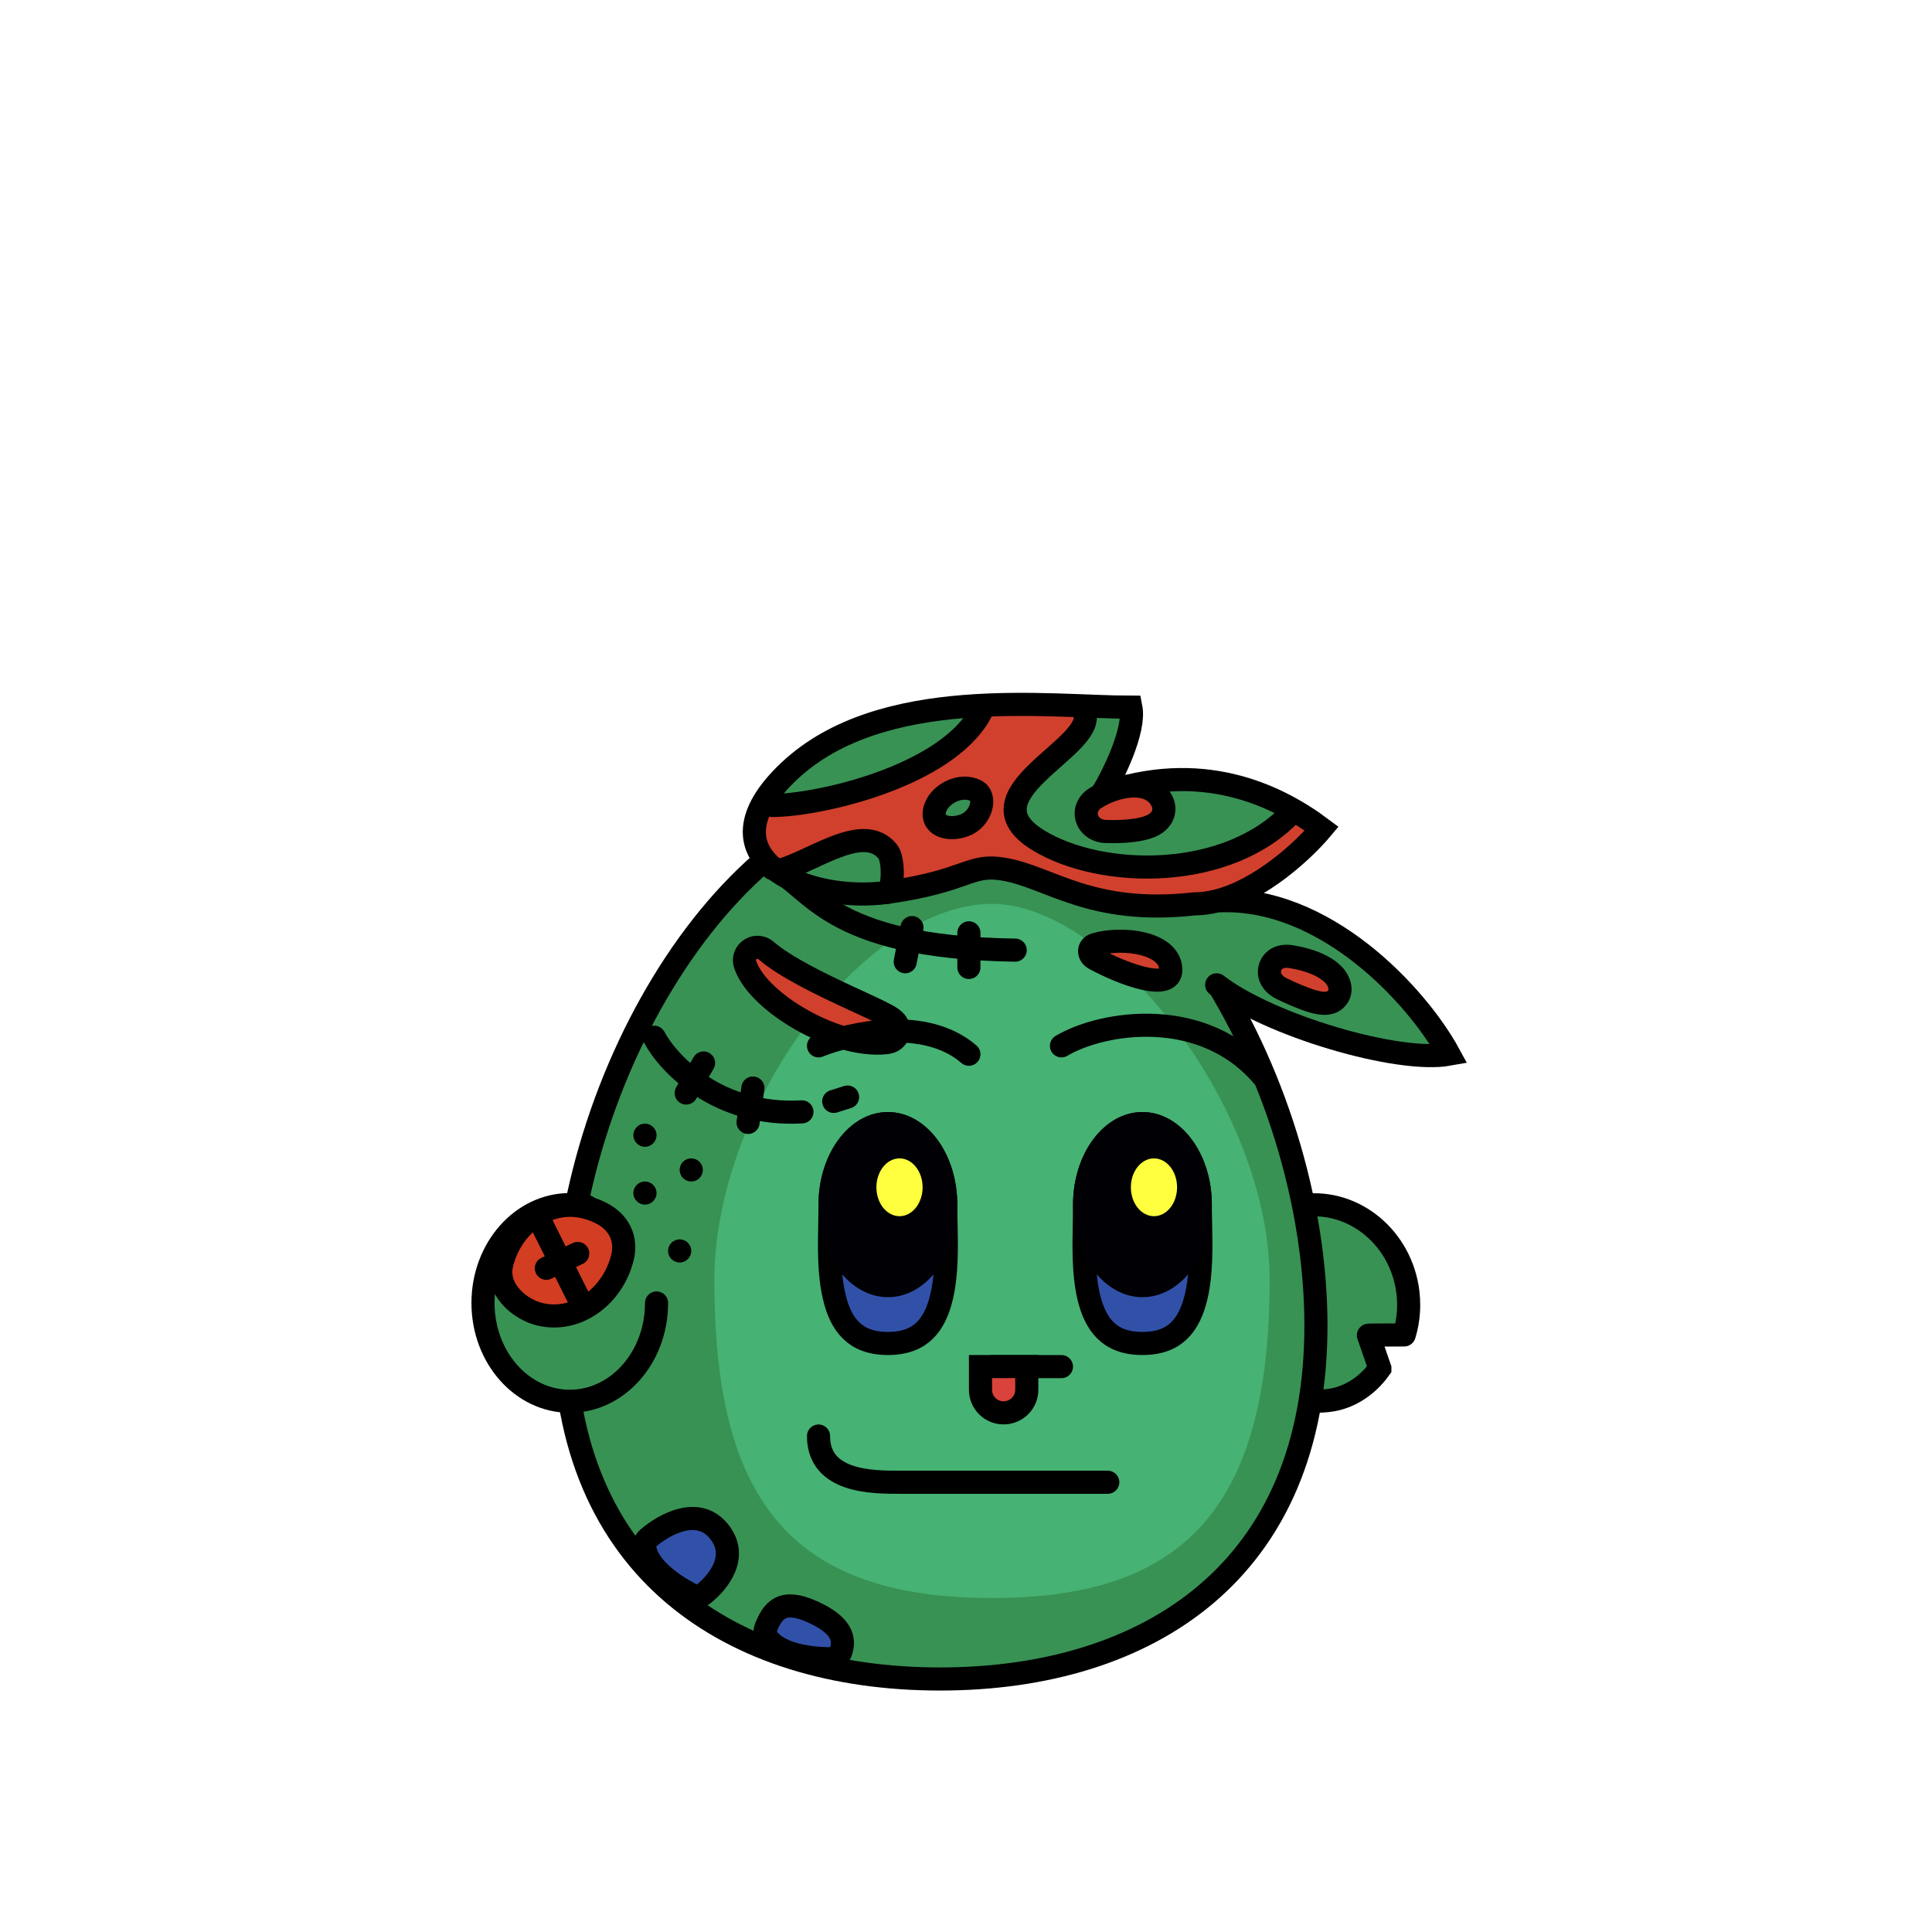
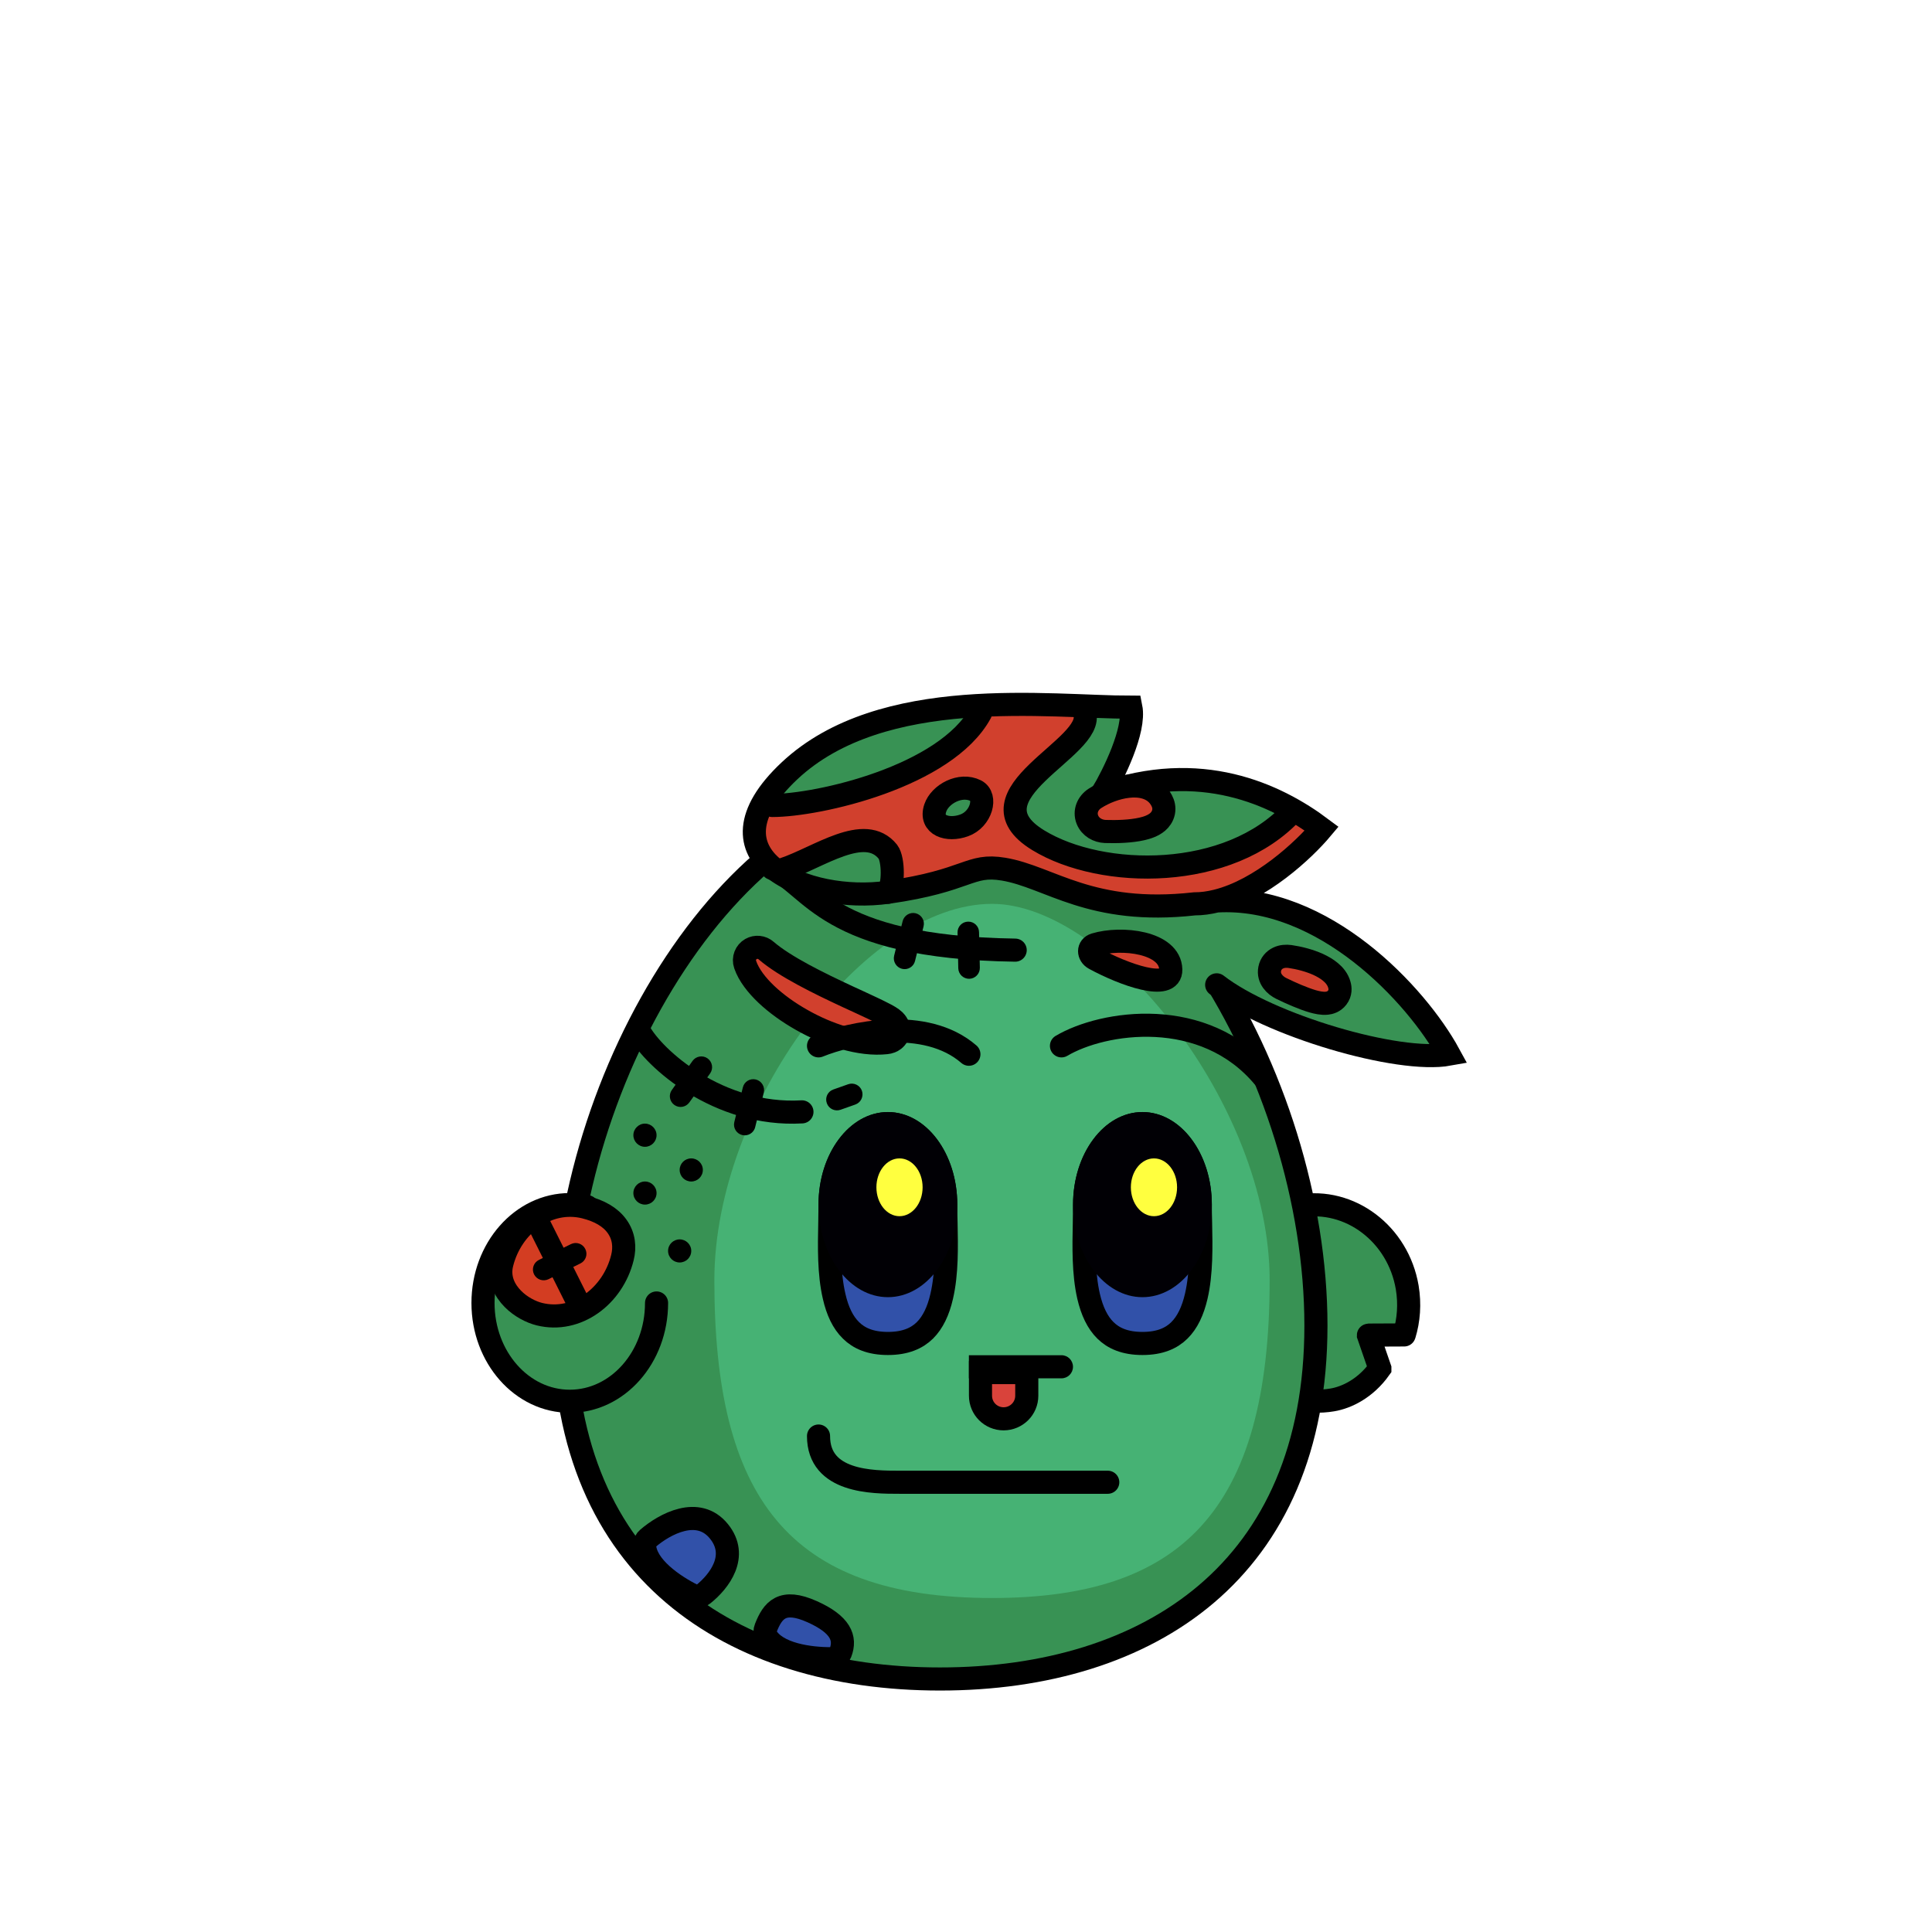
<svg xmlns="http://www.w3.org/2000/svg" width="100%" height="100%" viewBox="0 0 24 24" fill="none">
  <g id="body-dead">
    <g id="ear_left-damaged">
      <path id="Ellipse 26" d="M15.214 16.379C15.327 17.044 15.926 17.497 16.552 17.39C16.788 17.35 16.995 17.236 17.154 17.073C16.967 16.739 17.083 16.581 17.444 16.583C17.5 16.399 17.516 16.198 17.481 15.993C17.368 15.328 16.769 14.875 16.143 14.982C15.517 15.088 15.101 15.713 15.214 16.379Z" fill="#389254" />
      <path id="Ellipse 27" d="M15.214 16.379C15.327 17.044 15.926 17.497 16.552 17.39C16.73 17.36 16.965 17.247 17.141 16.999C17.141 16.999 17.141 16.998 17.141 16.998L16.999 16.587C16.999 16.587 16.999 16.585 17 16.585L17.443 16.583C17.444 16.583 17.444 16.582 17.444 16.582C17.5 16.399 17.515 16.198 17.481 15.993C17.368 15.328 16.769 14.875 16.143 14.982C16.065 14.995 15.991 15.016 15.92 15.044" stroke="black" stroke-width="0.287" stroke-linecap="round" />
    </g>
-     <path id="Ellipse 14" d="M16.347 16.467C16.347 17.999 15.822 19.09 14.988 19.8C14.15 20.513 12.983 20.857 11.677 20.857C10.37 20.857 9.204 20.513 8.366 19.8C7.531 19.09 7.006 17.999 7.006 16.467C7.006 14.929 7.536 13.252 8.392 11.961C9.251 10.666 10.416 9.791 11.677 9.791C12.937 9.791 14.102 10.666 14.961 11.961C15.818 13.252 16.347 14.929 16.347 16.467Z" fill="#389254" stroke="black" stroke-width="0.287" />
-     <path id="Ellipse 22" d="M15.772 15.905C15.772 18.791 14.648 19.851 12.323 19.851C9.774 19.851 8.874 18.578 8.874 15.905C8.874 13.725 10.742 11.228 12.323 11.228C13.761 11.228 15.772 13.725 15.772 15.905Z" fill="#46B274" />
+     <path id="base" d="M16.347 16.467C16.347 17.999 15.822 19.09 14.988 19.8C14.15 20.513 12.983 20.857 11.677 20.857C10.37 20.857 9.204 20.513 8.366 19.8C7.531 19.09 7.006 17.999 7.006 16.467C7.006 14.929 7.536 13.252 8.392 11.961C9.251 10.666 10.416 9.791 11.677 9.791C12.937 9.791 14.102 10.666 14.961 11.961C15.818 13.252 16.347 14.929 16.347 16.467Z" fill="#389254" stroke="black" stroke-width="0.287" />
+     <path id="shine" d="M15.772 15.905C15.772 18.791 14.648 19.851 12.323 19.851C9.774 19.851 8.874 18.578 8.874 15.905C8.874 13.725 10.742 11.228 12.323 11.228C13.761 11.228 15.772 13.725 15.772 15.905Z" fill="#46B274" />
    <g id="ear_right-damaged">
-       <g id="Group 233">
+       <g id="ear">
        <ellipse id="Ellipse 26_2" cx="7.078" cy="16.186" rx="1.078" ry="1.222" fill="#389254" />
        <path id="Ellipse 27_2" d="M8.156 16.186C8.156 16.861 7.673 17.407 7.078 17.407C6.483 17.407 6 16.861 6 16.186C6 15.511 6.483 14.964 7.078 14.964C7.152 14.964 7.224 14.973 7.293 14.989" stroke="black" stroke-width="0.287" stroke-linecap="round" />
      </g>
-       <path id="Ellipse 28" d="M6.701 16.325C7.164 16.439 7.614 16.102 7.732 15.622C7.764 15.494 7.752 15.356 7.666 15.235C7.583 15.118 7.445 15.04 7.265 14.995C6.801 14.881 6.352 15.217 6.234 15.698C6.188 15.882 6.271 16.034 6.37 16.134C6.467 16.233 6.596 16.299 6.701 16.325Z" fill="#D33D22" stroke="black" stroke-width="0.287" />
-       <path id="Line 3" d="M6.787 15.755L7.177 15.571" stroke="black" stroke-width="0.287" stroke-linecap="round" />
-       <path id="Line 7" d="M6.647 15.044L7.222 16.194" stroke="black" stroke-width="0.287" />
+       <g id="damage">
+         <path id="Ellipse 28" d="M6.701 16.325C7.164 16.439 7.614 16.102 7.732 15.622C7.764 15.494 7.752 15.355 7.666 15.235C7.583 15.118 7.445 15.04 7.265 14.995C6.801 14.881 6.352 15.217 6.234 15.698C6.188 15.882 6.271 16.034 6.37 16.134C6.467 16.233 6.596 16.299 6.701 16.325Z" fill="#D33D22" stroke="black" stroke-width="0.287" />
+         <path id="Rectangle 4885" d="M6.503 15.146L6.76 15.018L7.339 16.174L7.082 16.303L6.503 15.146Z" fill="black" />
+         <path id="Rectangle 4886" d="M7.092 15.455C7.159 15.422 7.239 15.45 7.271 15.516V15.516C7.304 15.582 7.277 15.662 7.21 15.695L6.813 15.891C6.747 15.923 6.667 15.896 6.634 15.83V15.83C6.601 15.763 6.629 15.683 6.695 15.651L7.092 15.455Z" fill="black" />
+       </g>
    </g>
    <g id="face-stitches">
      <g id="Group 230">
-         <path id="Vector 1" d="M8.127 12.885C8.306 13.219 8.923 13.872 9.962 13.812" stroke="black" stroke-width="0.287" stroke-linecap="round" />
-         <line id="Line 5" x1="8.74" y1="13.205" x2="8.524" y2="13.578" stroke="black" stroke-width="0.287" stroke-linecap="round" />
-         <line id="Line 6" x1="9.353" y1="13.516" x2="9.293" y2="13.943" stroke="black" stroke-width="0.287" stroke-linecap="round" />
-         <path id="Line 7_2" d="M10.529 13.628L10.357 13.682" stroke="black" stroke-width="0.287" stroke-linecap="round" />
+         <path id="Vector 1" d="M7.94 12.811C8.119 13.145 8.923 13.872 9.962 13.812" stroke="black" stroke-width="0.287" stroke-linecap="round" />
+         <path id="Rectangle 4886_2" d="M8.603 13.179C8.646 13.119 8.73 13.105 8.79 13.148V13.148C8.85 13.191 8.864 13.275 8.821 13.335L8.563 13.695C8.52 13.755 8.437 13.769 8.377 13.726V13.726C8.317 13.683 8.303 13.6 8.346 13.54L8.603 13.179Z" fill="black" />
+         <path id="Rectangle 4887" d="M9.228 13.508C9.245 13.436 9.318 13.392 9.39 13.41V13.41C9.461 13.428 9.505 13.5 9.488 13.572L9.381 14.002C9.364 14.074 9.291 14.117 9.22 14.1V14.1C9.148 14.082 9.104 14.01 9.122 13.938L9.228 13.508Z" fill="black" />
+         <path id="Rectangle 4888" d="M10.536 13.469C10.605 13.444 10.682 13.48 10.707 13.55V13.55C10.731 13.62 10.695 13.696 10.625 13.721L10.441 13.786C10.372 13.81 10.295 13.774 10.271 13.704V13.704C10.246 13.635 10.282 13.558 10.352 13.534L10.536 13.469Z" fill="black" />
      </g>
      <g id="Group 231">
        <path id="Vector 1_2" d="M9.593 10.787C10.088 10.99 10.239 11.769 12.611 11.803" stroke="black" stroke-width="0.287" stroke-linecap="round" />
-         <path id="Line 5_2" d="M11.329 11.523L11.245 11.947" stroke="black" stroke-width="0.287" stroke-linecap="round" />
-         <path id="Line 6_2" d="M12.036 11.588L12.036 12.018" stroke="black" stroke-width="0.287" stroke-linecap="round" />
+         <path id="Rectangle 4888_2" d="M11.895 11.585C11.893 11.511 11.952 11.45 12.026 11.449V11.449C12.1 11.447 12.161 11.506 12.162 11.579L12.172 12.022C12.173 12.096 12.115 12.157 12.041 12.159V12.159C11.967 12.16 11.906 12.102 11.904 12.028L11.895 11.585Z" fill="black" />
+         <path id="Rectangle 4887_2" d="M11.213 11.443C11.231 11.371 11.304 11.328 11.375 11.345V11.345C11.447 11.363 11.491 11.435 11.473 11.507L11.367 11.937C11.35 12.009 11.277 12.053 11.205 12.035V12.035C11.134 12.017 11.09 11.945 11.107 11.873L11.213 11.443Z" fill="black" />
      </g>
    </g>
    <g id="face-spots">
      <path id="Vector 18" d="M10.089 20.021C9.716 19.854 9.599 20.002 9.512 20.226C9.5 20.256 9.499 20.291 9.515 20.32C9.642 20.552 10.065 20.607 10.327 20.605C10.376 20.605 10.422 20.577 10.44 20.532C10.511 20.349 10.442 20.179 10.089 20.021Z" fill="#3151A9" stroke="black" stroke-width="0.287" stroke-linecap="round" />
      <path id="Vector 19" d="M8.931 19.023C8.673 18.704 8.256 18.931 8.047 19.111C8.022 19.132 8.006 19.162 8.007 19.195C8.016 19.46 8.368 19.699 8.603 19.816C8.647 19.838 8.7 19.834 8.738 19.803C8.935 19.645 9.179 19.329 8.931 19.023Z" fill="#3151A9" stroke="black" stroke-width="0.287" stroke-linecap="round" />
    </g>
    <g id="face-damaged">
-       <path id="Vector 5" d="M9.518 11.809C9.748 12.008 10.175 12.216 10.538 12.385C10.58 12.404 10.62 12.423 10.66 12.441C10.787 12.5 10.9 12.552 10.978 12.593C11.024 12.616 11.078 12.646 11.111 12.678C11.12 12.687 11.137 12.705 11.149 12.73C11.162 12.758 11.176 12.809 11.149 12.863C11.125 12.911 11.085 12.932 11.066 12.939C11.045 12.947 11.025 12.951 11.013 12.952C10.683 12.989 10.284 12.854 9.961 12.671C9.796 12.578 9.644 12.469 9.522 12.354C9.403 12.242 9.302 12.114 9.257 11.983C9.23 11.906 9.264 11.826 9.329 11.789C9.389 11.755 9.465 11.762 9.518 11.809Z" fill="#D1402D" stroke="black" stroke-width="0.287" stroke-linecap="round" />
+       <path id="Vector 5" d="M9.518 11.809C9.748 12.008 10.175 12.216 10.538 12.385C10.58 12.404 10.62 12.423 10.66 12.441C10.787 12.5 10.9 12.552 10.978 12.593C11.024 12.616 11.078 12.646 11.111 12.678C11.12 12.687 11.137 12.705 11.149 12.73C11.162 12.758 11.176 12.809 11.149 12.863C11.125 12.911 11.085 12.932 11.066 12.939C11.045 12.947 11.025 12.951 11.013 12.952C10.683 12.989 10.284 12.854 9.961 12.671C9.796 12.578 9.644 12.469 9.522 12.354C9.403 12.241 9.302 12.114 9.257 11.983C9.23 11.906 9.264 11.826 9.329 11.789C9.389 11.755 9.465 11.762 9.518 11.809Z" fill="#D1402D" stroke="black" stroke-width="0.287" stroke-linecap="round" />
      <path id="Vector 7" d="M14.544 12.044C14.551 12.321 13.957 12.105 13.597 11.909C13.515 11.865 13.513 11.761 13.602 11.734C13.931 11.634 14.535 11.702 14.544 12.044Z" fill="#D1402D" stroke="black" stroke-width="0.287" stroke-linecap="round" />
    </g>
  </g>
  <g id="mouth-smile">
    <path id="Line 1" d="M13.761 18.413H11.174C10.838 18.413 10.168 18.413 10.168 17.839" stroke="black" stroke-width="0.287" stroke-linecap="round" />
  </g>
  <g class="eyes scared">
    <g id="Group 243">
      <path id="Ellipse 21" d="M14.91 14.964C14.91 15.037 14.912 15.114 14.914 15.194C14.92 15.486 14.927 15.817 14.86 16.104C14.818 16.284 14.751 16.428 14.65 16.527C14.553 16.623 14.411 16.689 14.192 16.689C13.972 16.689 13.831 16.623 13.733 16.527C13.632 16.428 13.565 16.284 13.523 16.104C13.457 15.817 13.464 15.486 13.47 15.194C13.471 15.114 13.473 15.037 13.473 14.964C13.473 14.675 13.561 14.419 13.697 14.238C13.832 14.057 14.009 13.958 14.192 13.958C14.374 13.958 14.551 14.057 14.686 14.238C14.822 14.419 14.91 14.675 14.91 14.964Z" fill="#3151A9" stroke="black" stroke-width="0.287" />
      <ellipse id="Ellipse 16" cx="14.192" cy="14.964" rx="0.862" ry="1.15" fill="#010005" />
      <ellipse id="Ellipse 18" cx="14.335" cy="14.749" rx="0.287" ry="0.359" fill="#FFFF3F" />
    </g>
    <g id="Group 244">
      <path id="Ellipse 20" d="M11.748 14.964C11.748 15.037 11.75 15.114 11.752 15.194C11.758 15.486 11.765 15.817 11.698 16.104C11.657 16.284 11.589 16.428 11.489 16.527C11.391 16.623 11.249 16.689 11.03 16.689C10.811 16.689 10.669 16.623 10.572 16.527C10.47 16.428 10.403 16.284 10.362 16.104C10.295 15.817 10.302 15.486 10.308 15.194C10.31 15.114 10.311 15.037 10.311 14.964C10.311 14.675 10.399 14.419 10.535 14.238C10.671 14.057 10.847 13.958 11.03 13.958C11.213 13.958 11.389 14.057 11.525 14.238C11.66 14.419 11.748 14.675 11.748 14.964Z" fill="#3151A9" stroke="black" stroke-width="0.287" />
      <ellipse id="Ellipse 17" cx="11.03" cy="14.964" rx="0.862" ry="1.15" fill="#010005" />
      <ellipse id="Ellipse 19" cx="11.174" cy="14.749" rx="0.287" ry="0.359" fill="#FFFF3F" />
    </g>
    <g id="eyebrows">
      <path id="Vector 3" d="M13.186 12.992C13.7 12.687 14.958 12.491 15.701 13.384" stroke="black" stroke-width="0.287" stroke-linecap="round" />
      <path id="Vector 4" d="M10.168 12.992C10.565 12.831 11.495 12.626 12.036 13.096" stroke="black" stroke-width="0.287" stroke-linecap="round" />
    </g>
  </g>
  <g class="nose nosebleed">
-     <line id="Line 2" x1="0.144" y1="-0.144" x2="1.006" y2="-0.144" transform="matrix(1 0 0 -1 12.1796 16.8327)" stroke="black" stroke-width="0.287" stroke-linecap="round" />
-     <path id="Rectangle 4877" d="M12.611 16.976H12.755V17.12V17.264C12.755 17.423 12.626 17.551 12.467 17.551C12.308 17.551 12.18 17.423 12.18 17.264V17.12V16.976H12.323H12.611Z" fill="#D9433B" stroke="black" stroke-width="0.287" />
+     <path id="Rectangle 4877" d="M12.611 17.051H12.755V17.194V17.338C12.755 17.497 12.626 17.625 12.467 17.625C12.308 17.625 12.18 17.497 12.18 17.338V17.194V17.051H12.323H12.611Z" fill="#D9433B" stroke="black" stroke-width="0.287" />
+     <path id="Rectangle 4889" d="M12.036 16.835H13.186C13.265 16.835 13.329 16.899 13.329 16.979V16.979C13.329 17.058 13.265 17.122 13.186 17.122H12.036V16.835Z" fill="black" />
  </g>
  <g class="hair side-cut">
    <path id="Vector 9" d="M14.838 11.228C14.931 11.209 15.023 11.198 15.114 11.192C16.439 11.114 17.597 12.357 18 13.096C17.499 13.187 15.877 12.664 15.054 12.234C15.054 12.521 14.783 12.746 14.767 12.162C14.874 12.008 14.611 11.621 13.976 11.372L14.838 11.228Z" fill="#389254" />
    <path id="Vector 8" d="M14.838 11.228C14.931 11.209 15.023 11.198 15.114 11.192C15.664 11.056 16.196 10.56 16.419 10.294C15.844 9.863 14.91 9.431 13.689 9.863C13.832 9.623 14.105 9.072 14.048 8.785C13.042 8.785 10.958 8.497 9.808 9.575C8.659 10.653 10.024 11.228 11.03 11.084C12.036 10.941 12.036 10.725 12.467 10.797C13.042 10.893 13.545 11.372 14.838 11.228Z" fill="#389254" />
    <path id="Vector 14" d="M9.593 10.006C10.15 10.006 11.65 9.669 12.136 8.93C12.165 8.886 12.212 8.857 12.265 8.857H13.473C13.617 9.288 11.964 9.867 12.898 10.438C13.689 10.921 15.27 10.941 16.06 10.078L16.419 10.294L15.988 10.725L15.485 11.084L14.767 11.228H13.832L12.97 10.941L12.323 10.725L11.102 11.084C11.274 10.969 11.174 10.749 11.102 10.653C10.814 10.294 10.168 10.653 9.737 10.797L9.449 10.653L9.377 10.222L9.593 10.006Z" fill="#D1402D" />
    <path id="Vector 17" d="M15.114 12.234C15.761 12.737 17.368 13.211 18 13.096C17.597 12.357 16.439 11.114 15.114 11.192M15.114 11.192C15.664 11.056 16.196 10.56 16.419 10.294C15.844 9.863 14.91 9.431 13.689 9.863C13.832 9.623 14.105 9.072 14.048 8.785C13.042 8.785 10.958 8.497 9.808 9.575C8.659 10.653 10.024 11.228 11.03 11.084C12.036 10.941 12.036 10.725 12.467 10.797C13.042 10.893 13.545 11.372 14.838 11.228C14.93 11.228 15.022 11.215 15.114 11.192Z" stroke="black" stroke-width="0.287" stroke-linecap="round" />
    <path id="Vector 12" d="M15.915 12.278C16.041 12.34 16.189 12.404 16.304 12.438C16.357 12.453 16.424 12.469 16.484 12.462C16.513 12.459 16.571 12.446 16.611 12.393C16.656 12.335 16.649 12.271 16.638 12.234C16.619 12.164 16.573 12.111 16.528 12.074C16.483 12.036 16.428 12.005 16.374 11.98C16.265 11.931 16.136 11.898 16.024 11.882C15.978 11.876 15.926 11.878 15.878 11.901C15.827 11.925 15.785 11.972 15.773 12.036C15.749 12.158 15.843 12.243 15.915 12.278Z" fill="#D1402D" stroke="black" stroke-width="0.287" stroke-linecap="round" />
    <path id="Vector 11" d="M13.73 10.329C13.874 10.334 14.05 10.328 14.185 10.297C14.248 10.283 14.325 10.258 14.381 10.21C14.412 10.183 14.442 10.144 14.454 10.089C14.465 10.034 14.452 9.984 14.43 9.943C14.339 9.771 14.147 9.752 14.013 9.768C13.868 9.784 13.716 9.844 13.603 9.917C13.515 9.973 13.467 10.078 13.508 10.182C13.546 10.276 13.638 10.325 13.73 10.329Z" fill="#D1402D" stroke="black" stroke-width="0.287" stroke-linecap="round" />
    <path id="Vector 15" d="M9.593 10.006C10.168 10.006 11.748 9.647 12.18 8.857M9.737 10.797C10.168 10.653 10.742 10.222 11.03 10.581C11.102 10.677 11.102 11.012 11.03 11.084M16.06 10.078C15.27 10.941 13.689 10.921 12.898 10.438C11.964 9.867 13.617 9.288 13.473 8.857" stroke="black" stroke-width="0.287" stroke-linecap="round" />
-     <path id="Vector 13" d="M11.618 10.037C11.676 9.865 11.93 9.726 12.121 9.822C12.265 9.894 12.191 10.176 11.978 10.253C11.772 10.328 11.547 10.253 11.618 10.037Z" fill="#389254" stroke="black" stroke-width="0.287" stroke-linecap="round" />
+     <path id="Vector 13" d="M11.618 10.038C11.676 9.865 11.93 9.726 12.121 9.822C12.265 9.894 12.191 10.176 11.978 10.253C11.772 10.328 11.547 10.253 11.618 10.038Z" fill="#389254" stroke="black" stroke-width="0.287" stroke-linecap="round" />
    <path id="Union" fill-rule="evenodd" clip-rule="evenodd" d="M8.012 14.246C8.091 14.246 8.156 14.181 8.156 14.102C8.156 14.023 8.091 13.958 8.012 13.958C7.933 13.958 7.868 14.023 7.868 14.102C7.868 14.181 7.933 14.246 8.012 14.246ZM8.012 14.964C8.091 14.964 8.156 14.9 8.156 14.821C8.156 14.741 8.091 14.677 8.012 14.677C7.933 14.677 7.868 14.741 7.868 14.821C7.868 14.9 7.933 14.964 8.012 14.964ZM8.731 14.533C8.731 14.613 8.666 14.677 8.587 14.677C8.507 14.677 8.443 14.613 8.443 14.533C8.443 14.454 8.507 14.39 8.587 14.39C8.666 14.39 8.731 14.454 8.731 14.533ZM8.443 15.683C8.522 15.683 8.587 15.619 8.587 15.539C8.587 15.46 8.522 15.396 8.443 15.396C8.364 15.396 8.299 15.46 8.299 15.539C8.299 15.619 8.364 15.683 8.443 15.683Z" fill="black" />
  </g>
  <style class="static">
.hair &gt; *:not(path:last-child) {
  animation: waving 0.25s linear alternate infinite;
  transform-origin: center center;
}
- .nosebleed &gt; path:last-child {
-   animation: sniffle 2s linear infinite;
+ .nosebleed &gt; path:first-child {
+   animation: sniffle 5s linear infinite;
  transform-origin: center 70.1%;
}
.eyes ellipse[fill="#FFFF3F"] {
  animation: vibin 5s infinite;
}
@keyframes sniffle {
  0% { transform: scaleY(1); }
  50% { transform: scaleY(1.25); }
  55% { transform: scaleY(1); }
}
@keyframes waving {
  from { transform: scaleX(1); }
  to { transform: scaleX(0.98); }
}
@keyframes vibin {
  0% { transform: translateX(0%) translateY(0%); }
  25% { transform: translateX(1%) translateY(0.5%); }
  50% { transform: translateX(-1%) translateY(1%); }
}
</style>
</svg>
